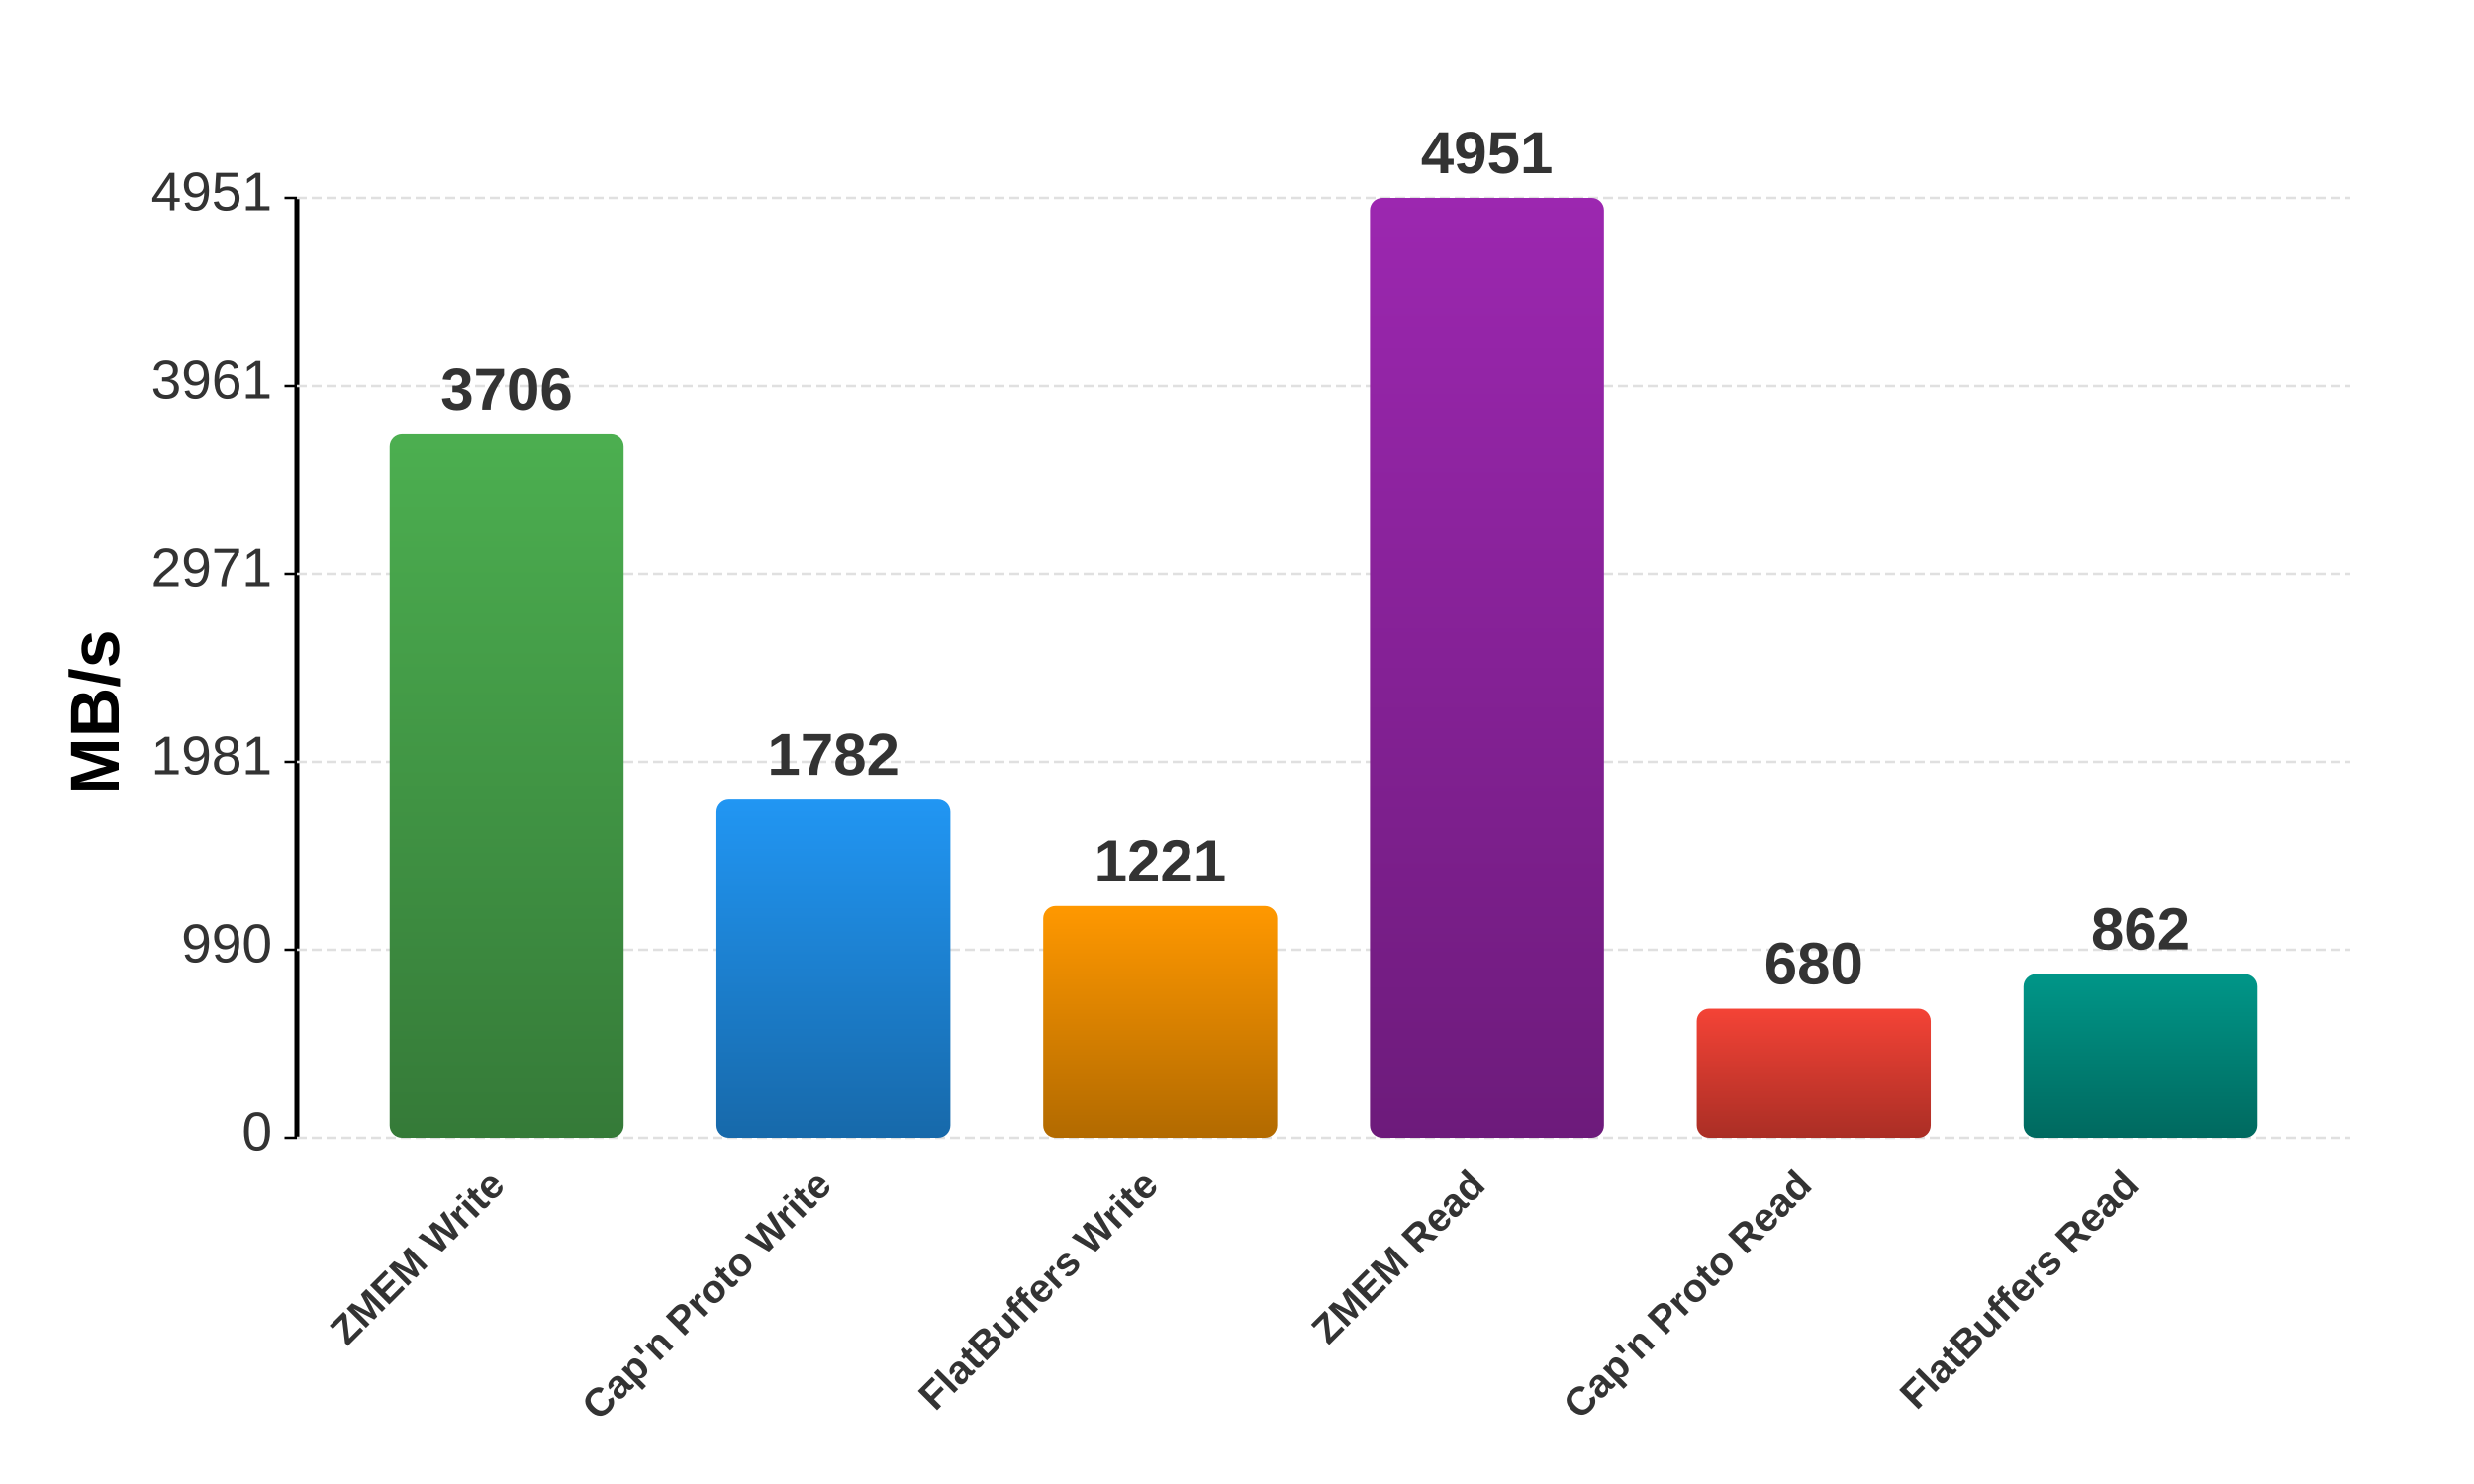
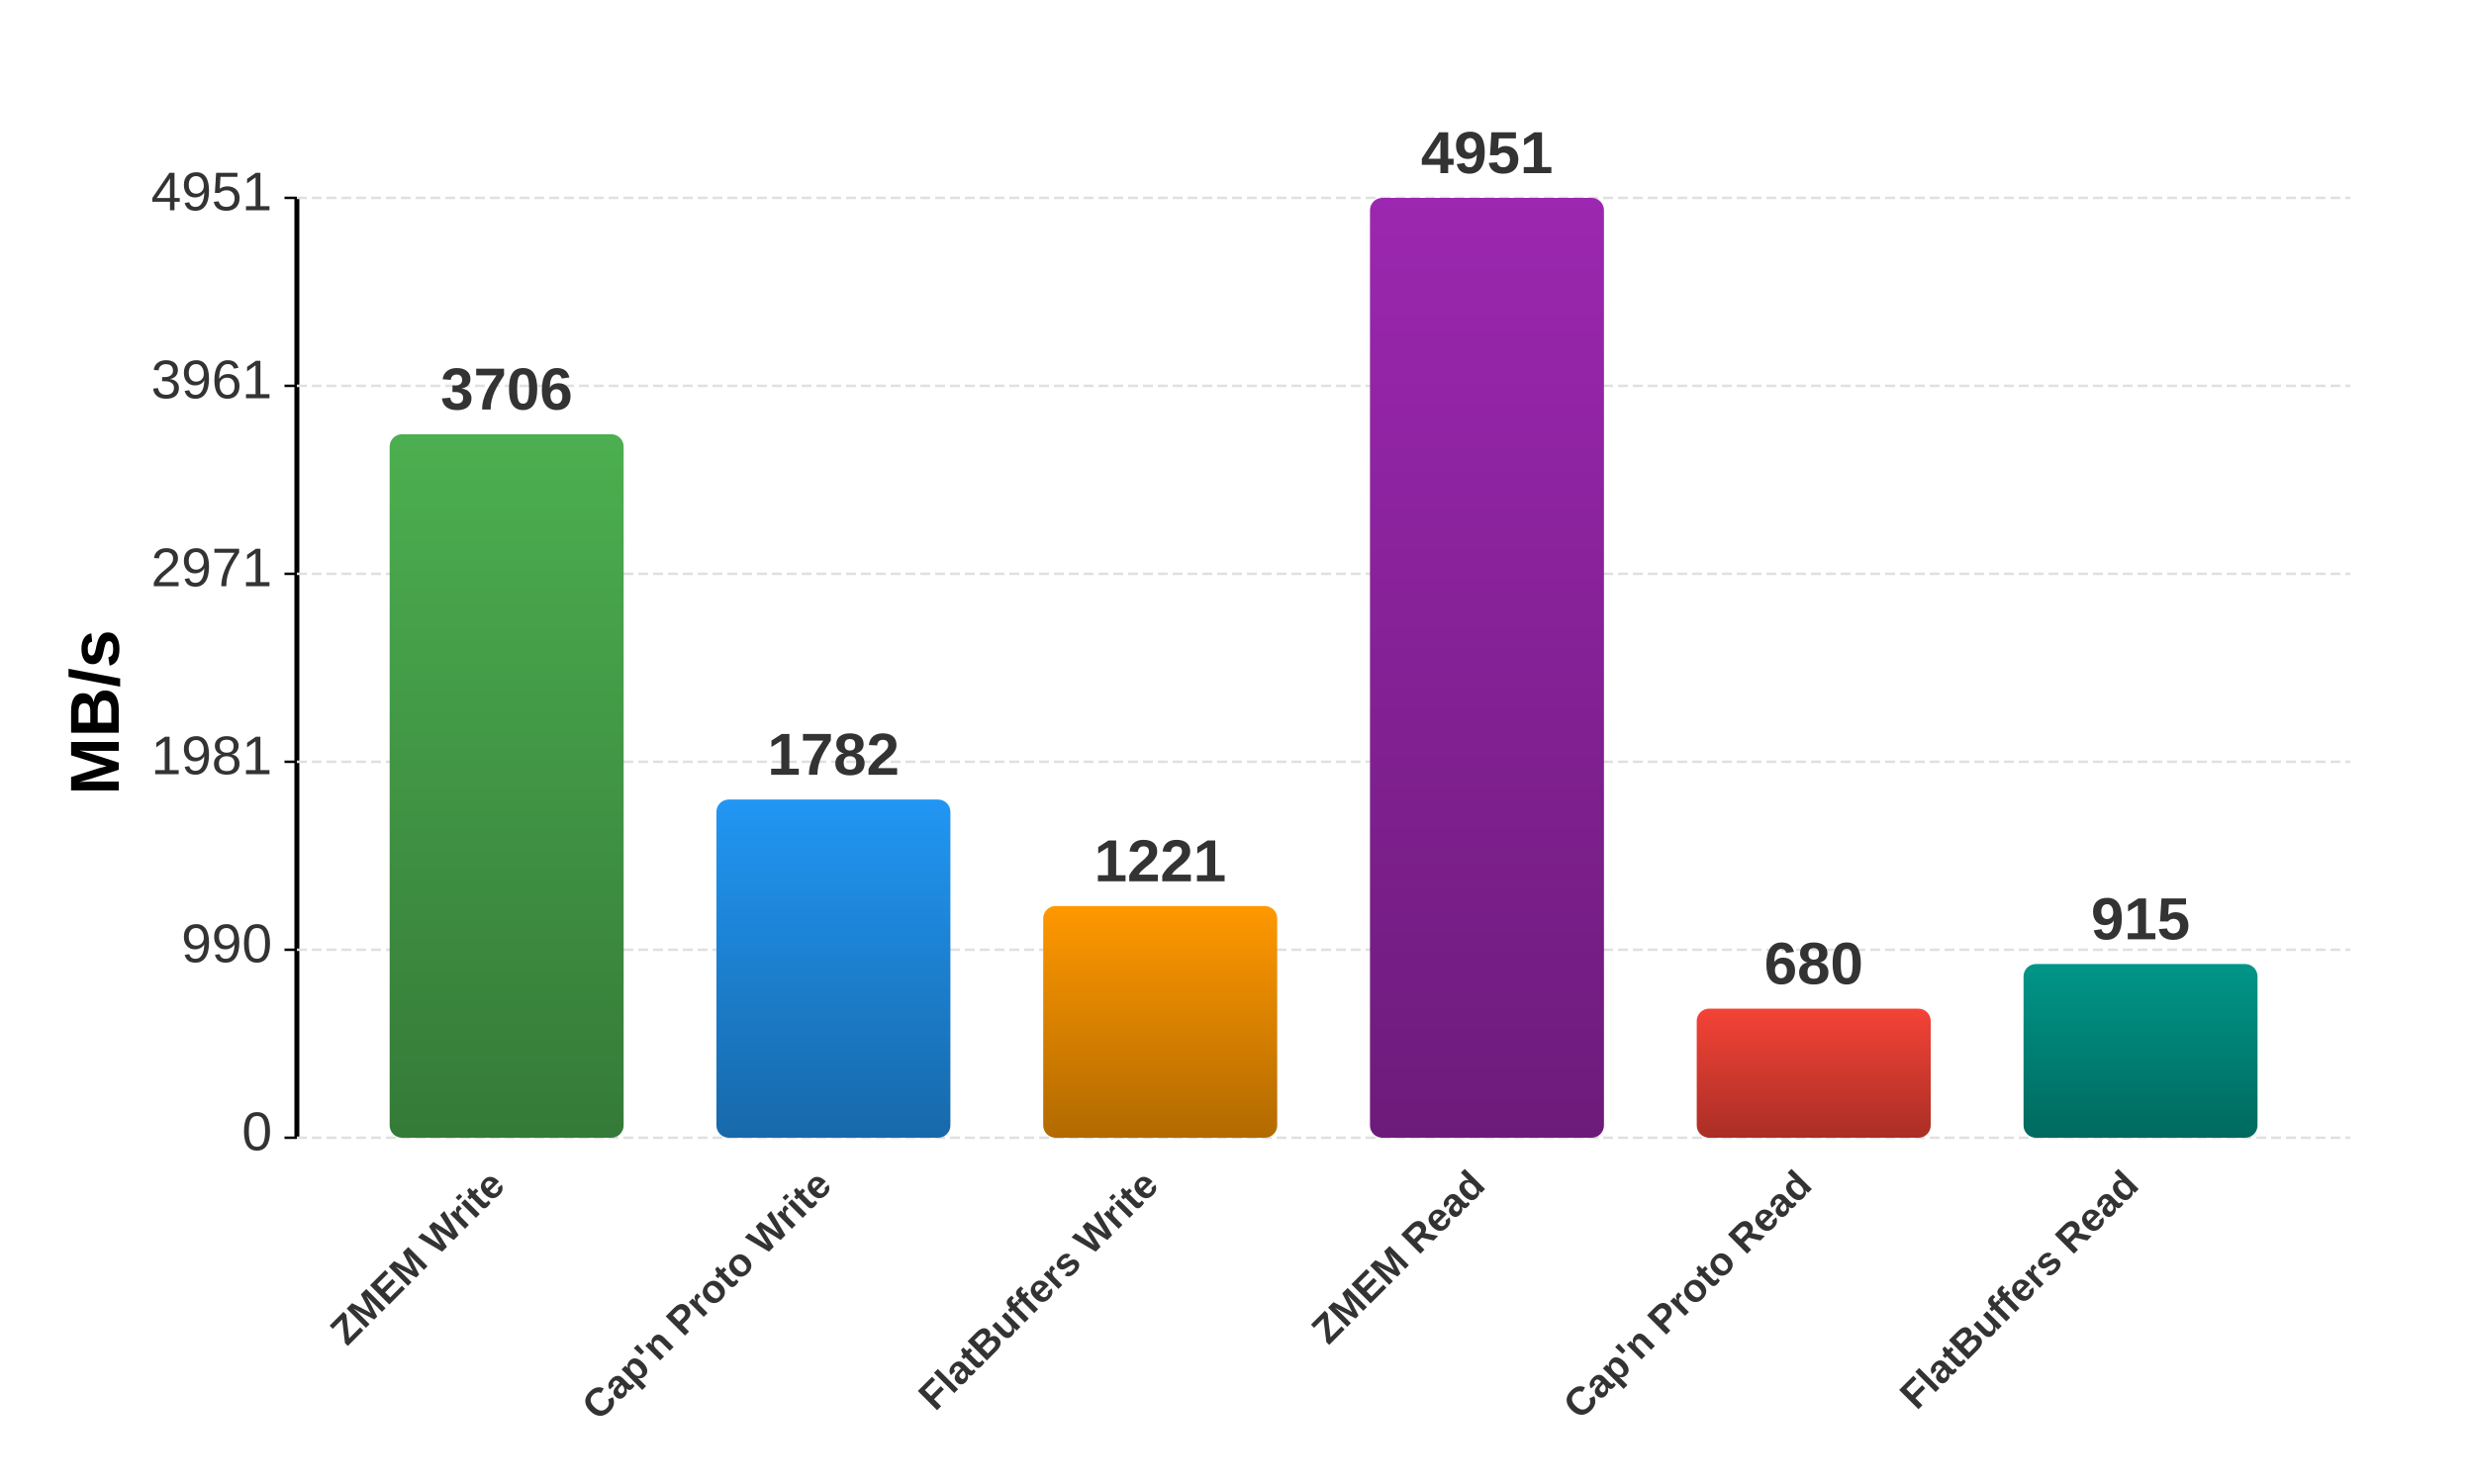
<svg xmlns="http://www.w3.org/2000/svg" width="1000" height="600" viewBox="0 0 1000 600" version="1.1">
-   <rect width="100%" height="100%" fill="#FFFFFF" />
+   <rect x="0" y="0" width="1000" height="600" style="fill:#FFFFFF" />
  <defs>
    <linearGradient id="grad0" x1="0%" y1="0%" x2="0%" y2="100%">
      <stop offset="0%" style="stop-color:#4CAF50;stop-opacity:1" />
      <stop offset="100%" style="stop-color:#357A38;stop-opacity:1" />
    </linearGradient>
    <linearGradient id="grad1" x1="0%" y1="0%" x2="0%" y2="100%">
      <stop offset="0%" style="stop-color:#2196F3;stop-opacity:1" />
      <stop offset="100%" style="stop-color:#1769AA;stop-opacity:1" />
    </linearGradient>
    <linearGradient id="grad2" x1="0%" y1="0%" x2="0%" y2="100%">
      <stop offset="0%" style="stop-color:#FF9800;stop-opacity:1" />
      <stop offset="100%" style="stop-color:#B26A00;stop-opacity:1" />
    </linearGradient>
    <linearGradient id="grad3" x1="0%" y1="0%" x2="0%" y2="100%">
      <stop offset="0%" style="stop-color:#9C27B0;stop-opacity:1" />
      <stop offset="100%" style="stop-color:#6D1B7B;stop-opacity:1" />
    </linearGradient>
    <linearGradient id="grad4" x1="0%" y1="0%" x2="0%" y2="100%">
      <stop offset="0%" style="stop-color:#F44336;stop-opacity:1" />
      <stop offset="100%" style="stop-color:#AA2E25;stop-opacity:1" />
    </linearGradient>
    <linearGradient id="grad5" x1="0%" y1="0%" x2="0%" y2="100%">
      <stop offset="0%" style="stop-color:#009688;stop-opacity:1" />
      <stop offset="100%" style="stop-color:#00695F;stop-opacity:1" />
    </linearGradient>
    <linearGradient id="grad6" x1="0%" y1="0%" x2="0%" y2="100%">
      <stop offset="0%" style="stop-color:#3F51B5;stop-opacity:1" />
      <stop offset="100%" style="stop-color:#2C387E;stop-opacity:1" />
    </linearGradient>
    <linearGradient id="grad7" x1="0%" y1="0%" x2="0%" y2="100%">
      <stop offset="0%" style="stop-color:#795548;stop-opacity:1" />
      <stop offset="100%" style="stop-color:#543B32;stop-opacity:1" />
    </linearGradient>
    <linearGradient id="grad8" x1="0%" y1="0%" x2="0%" y2="100%">
      <stop offset="0%" style="stop-color:#00BCD4;stop-opacity:1" />
      <stop offset="100%" style="stop-color:#008394;stop-opacity:1" />
    </linearGradient>
    <linearGradient id="grad9" x1="0%" y1="0%" x2="0%" y2="100%">
      <stop offset="0%" style="stop-color:#E91E63;stop-opacity:1" />
      <stop offset="100%" style="stop-color:#A31545;stop-opacity:1" />
    </linearGradient>
  </defs>
  <text x="500" y="40" text-anchor="middle" font-family="Arial, Helvetica, sans-serif" font-size="32.0" font-weight="bold" />
  <text x="60" y="300" text-anchor="middle" transform="rotate(-90, 48, 300)" font-family="Arial, Helvetica, sans-serif" font-size="28.0" font-weight="bold">MB/s</text>
  <text x="535" y="553.333" text-anchor="middle" font-family="Arial, Helvetica, sans-serif" font-size="28.0" font-weight="bold" />
  <line x1="120" y1="80" x2="120" y2="460" stroke="black" stroke-width="2" />
  <line x1="120" y1="460.00" x2="950" y2="460.00" stroke="#e0e0e0" stroke-dasharray="4,2" />
  <line x1="115" y1="460.00" x2="120" y2="460.00" stroke="black" />
  <text x="110" y="465.00" text-anchor="end" font-family="Arial, Helvetica, sans-serif" font-size="22.0" fill="#333">0</text>
  <line x1="120" y1="384.00" x2="950" y2="384.00" stroke="#e0e0e0" stroke-dasharray="4,2" />
  <line x1="115" y1="384.00" x2="120" y2="384.00" stroke="black" />
  <text x="110" y="389.00" text-anchor="end" font-family="Arial, Helvetica, sans-serif" font-size="22.0" fill="#333">990</text>
  <line x1="120" y1="308.00" x2="950" y2="308.00" stroke="#e0e0e0" stroke-dasharray="4,2" />
  <line x1="115" y1="308.00" x2="120" y2="308.00" stroke="black" />
  <text x="110" y="313.00" text-anchor="end" font-family="Arial, Helvetica, sans-serif" font-size="22.0" fill="#333">1981</text>
  <line x1="120" y1="232.00" x2="950" y2="232.00" stroke="#e0e0e0" stroke-dasharray="4,2" />
  <line x1="115" y1="232.00" x2="120" y2="232.00" stroke="black" />
  <text x="110" y="237.00" text-anchor="end" font-family="Arial, Helvetica, sans-serif" font-size="22.0" fill="#333">2971</text>
  <line x1="120" y1="156.00" x2="950" y2="156.00" stroke="#e0e0e0" stroke-dasharray="4,2" />
  <line x1="115" y1="156.00" x2="120" y2="156.00" stroke="black" />
  <text x="110" y="161.00" text-anchor="end" font-family="Arial, Helvetica, sans-serif" font-size="22.0" fill="#333">3961</text>
  <line x1="120" y1="80.00" x2="950" y2="80.00" stroke="#e0e0e0" stroke-dasharray="4,2" />
  <line x1="115" y1="80.00" x2="120" y2="80.00" stroke="black" />
  <text x="110" y="85.00" text-anchor="end" font-family="Arial, Helvetica, sans-serif" font-size="22.0" fill="#333">4951</text>
  <g>
    <rect x="157.50" y="175.57" width="94.58" height="284.43" fill="url(#grad0)" rx="5" ry="5" />
    <text x="204.79" y="165.57" text-anchor="middle" font-family="Arial, Helvetica, sans-serif" font-size="24.0" font-weight="bold" fill="#333">3706</text>
  </g>
  <text x="204.79" y="480.00" text-anchor="end" font-family="Arial, Helvetica, sans-serif" font-size="16.0" font-weight="bold" fill="#333" transform="rotate(-45.0, 204.79, 480.00)">ZMEM Write</text>
  <g>
    <rect x="289.58" y="323.26" width="94.58" height="136.74" fill="url(#grad1)" rx="5" ry="5" />
    <text x="336.88" y="313.26" text-anchor="middle" font-family="Arial, Helvetica, sans-serif" font-size="24.0" font-weight="bold" fill="#333">1782</text>
  </g>
  <text x="336.88" y="480.00" text-anchor="end" font-family="Arial, Helvetica, sans-serif" font-size="16.0" font-weight="bold" fill="#333" transform="rotate(-45.0, 336.88, 480.00)">Cap'n Proto Write</text>
  <g>
    <rect x="421.67" y="366.32" width="94.58" height="93.68" fill="url(#grad2)" rx="5" ry="5" />
    <text x="468.96" y="356.32" text-anchor="middle" font-family="Arial, Helvetica, sans-serif" font-size="24.0" font-weight="bold" fill="#333">1221</text>
  </g>
  <text x="468.96" y="480.00" text-anchor="end" font-family="Arial, Helvetica, sans-serif" font-size="16.0" font-weight="bold" fill="#333" transform="rotate(-45.0, 468.96, 480.00)">FlatBuffers Write</text>
  <g>
    <rect x="553.75" y="80.00" width="94.58" height="380.00" fill="url(#grad3)" rx="5" ry="5" />
    <text x="601.04" y="70.00" text-anchor="middle" font-family="Arial, Helvetica, sans-serif" font-size="24.0" font-weight="bold" fill="#333">4951</text>
  </g>
  <text x="601.04" y="480.00" text-anchor="end" font-family="Arial, Helvetica, sans-serif" font-size="16.0" font-weight="bold" fill="#333" transform="rotate(-45.0, 601.04, 480.00)">ZMEM Read</text>
  <g>
    <rect x="685.83" y="407.81" width="94.58" height="52.19" fill="url(#grad4)" rx="5" ry="5" />
    <text x="733.12" y="397.81" text-anchor="middle" font-family="Arial, Helvetica, sans-serif" font-size="24.0" font-weight="bold" fill="#333">680</text>
  </g>
  <text x="733.12" y="480.00" text-anchor="end" font-family="Arial, Helvetica, sans-serif" font-size="16.0" font-weight="bold" fill="#333" transform="rotate(-45.0, 733.12, 480.00)">Cap'n Proto Read</text>
  <g>
-     <rect x="817.92" y="393.84" width="94.58" height="66.16" fill="url(#grad5)" rx="5" ry="5" />
-     <text x="865.21" y="383.84" text-anchor="middle" font-family="Arial, Helvetica, sans-serif" font-size="24.0" font-weight="bold" fill="#333">862</text>
+     <rect x="817.92" y="389.77" width="94.58" height="70.23" fill="url(#grad5)" rx="5" ry="5" />
+     <text x="865.21" y="379.77" text-anchor="middle" font-family="Arial, Helvetica, sans-serif" font-size="24.0" font-weight="bold" fill="#333">915</text>
  </g>
  <text x="865.21" y="480.00" text-anchor="end" font-family="Arial, Helvetica, sans-serif" font-size="16.0" font-weight="bold" fill="#333" transform="rotate(-45.0, 865.21, 480.00)">FlatBuffers Read</text>
</svg>
